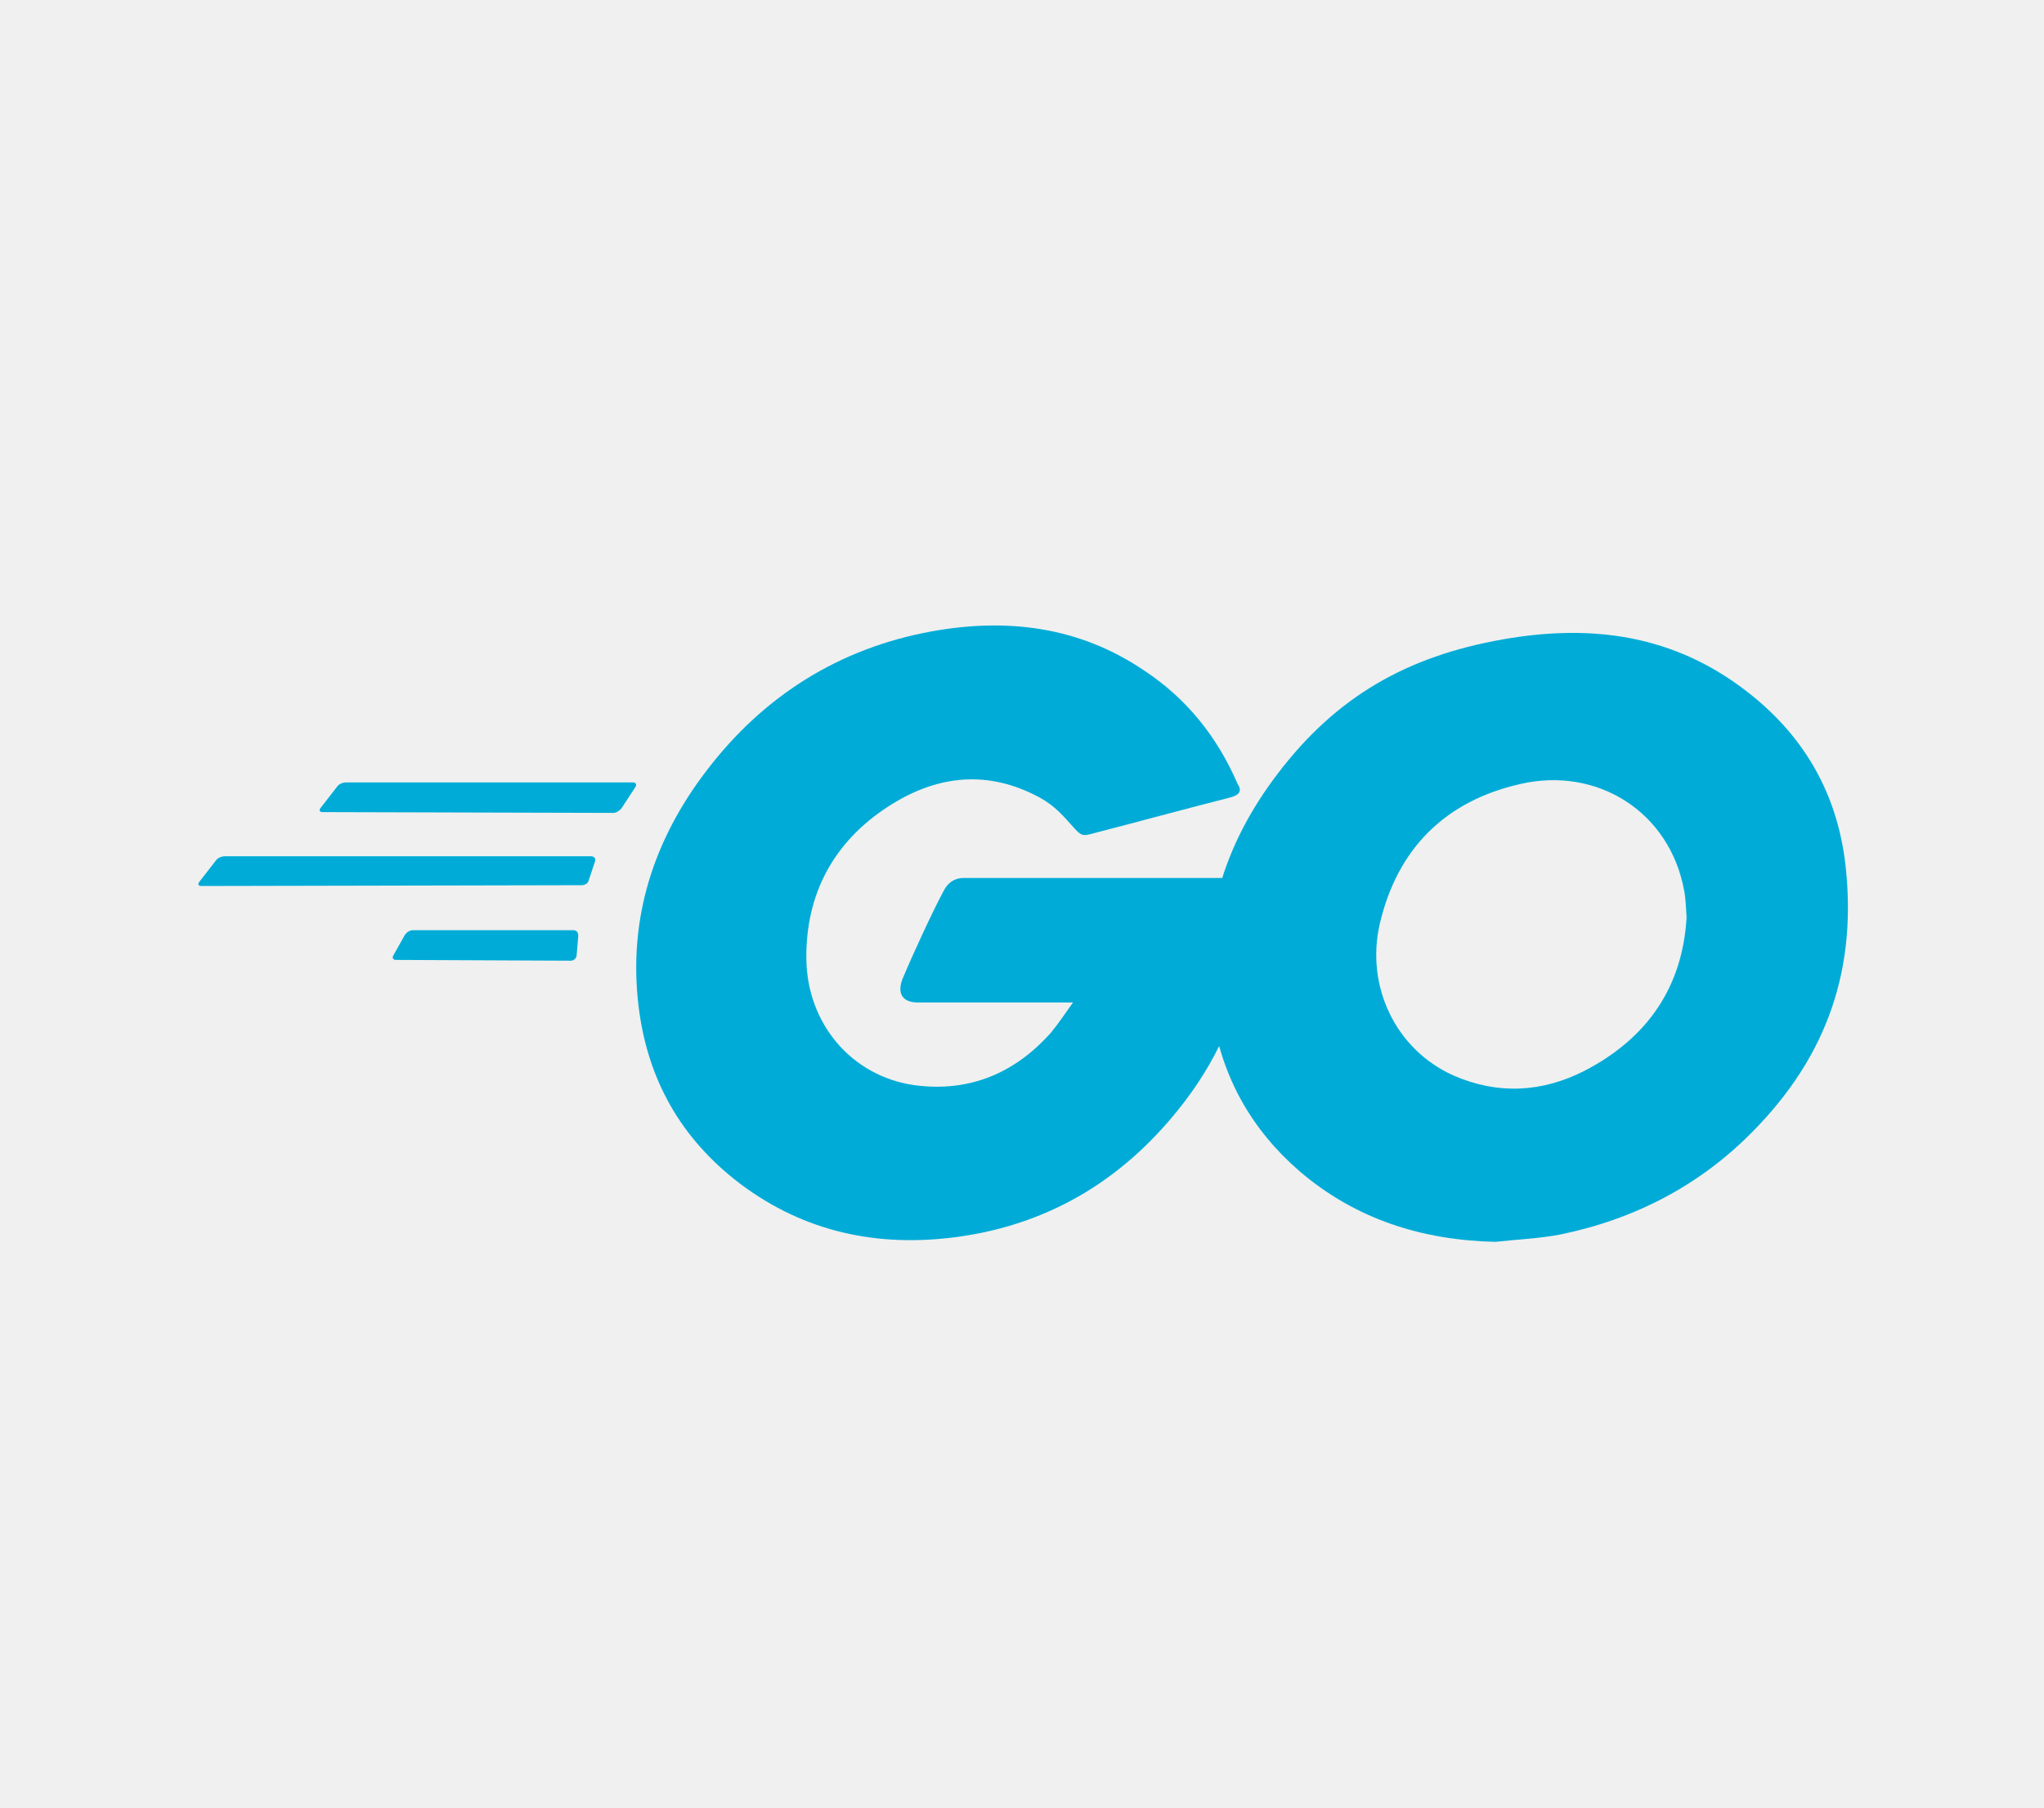
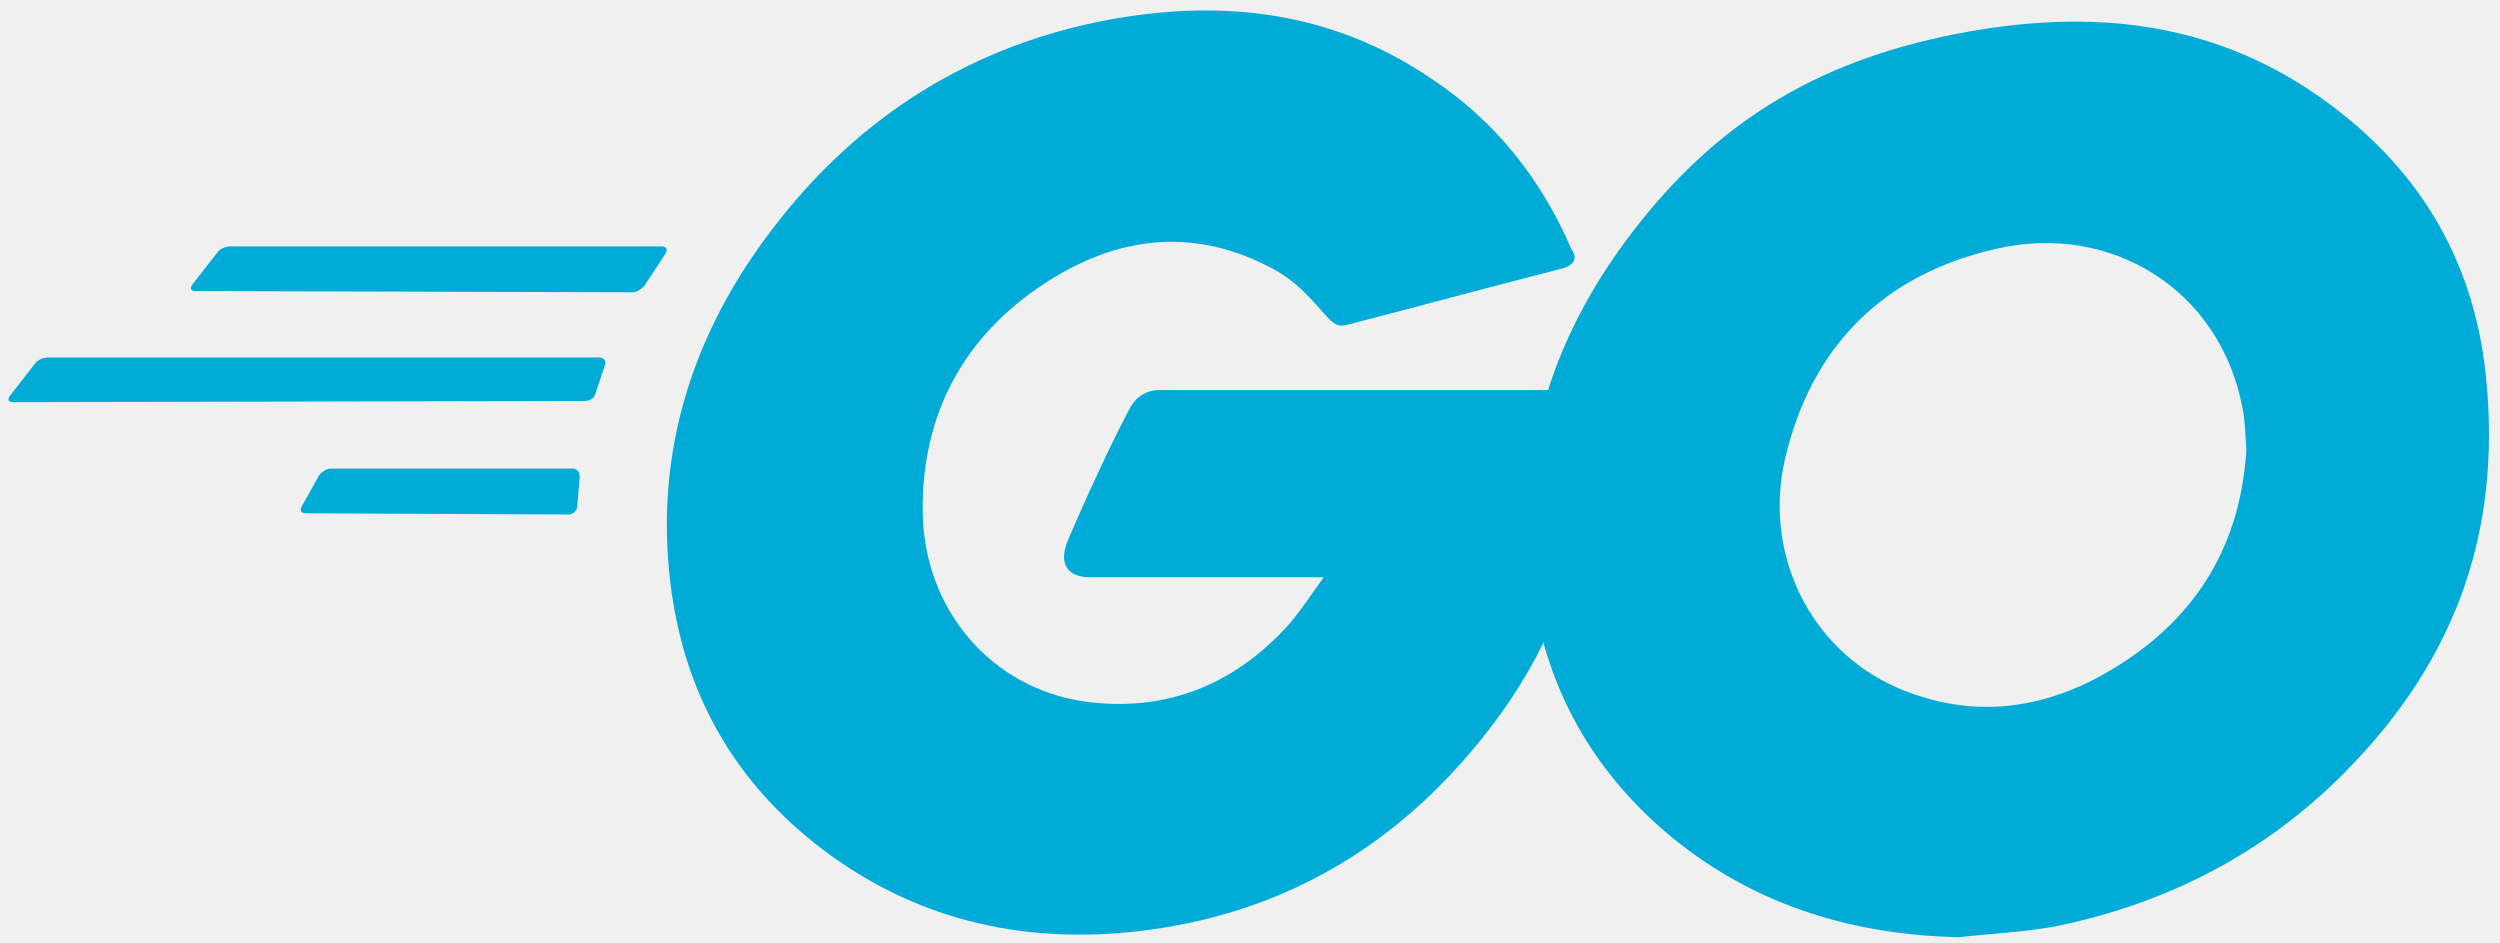
- <svg xmlns="http://www.w3.org/2000/svg" version="1.1" id="Layer_1" x="0px" y="0px" viewBox="0 0 254.5 225" style="enable-background:new 0 0 254.5 225;" xml:space="preserve">
-   <style type="text/css">
- 	.st0{fill:#2DBCAF;}
- 	.st1{fill:#5DC9E1;}
- 	.st2{fill:#FDDD00;}
- 	.st3{fill:#CE3262;}
- 	.st4{fill:#00ACD7;}
- 	.st5{fill:#FFFFFF;}
- </style>
-   <g>
-     <g>
-       <g>
-         <g>
-           <path class="st4" d="M40.2,101.1c-0.4,0-0.5-0.2-0.3-0.5l2.1-2.7c0.2-0.3,0.7-0.5,1.1-0.5l35.7,0c0.4,0,0.5,0.3,0.3,0.6      l-1.7,2.6c-0.2,0.3-0.7,0.6-1,0.6L40.2,101.1z" />
-         </g>
-       </g>
-     </g>
-     <g>
-       <g>
-         <g>
-           <path class="st4" d="M25.1,110.3c-0.4,0-0.5-0.2-0.3-0.5l2.1-2.7c0.2-0.3,0.7-0.5,1.1-0.5l45.6,0c0.4,0,0.6,0.3,0.5,0.6      l-0.8,2.4c-0.1,0.4-0.5,0.6-0.9,0.6L25.1,110.3z" />
-         </g>
-       </g>
-     </g>
-     <g>
-       <g>
-         <g>
-           <path class="st4" d="M49.3,119.5c-0.4,0-0.5-0.3-0.3-0.6l1.4-2.5c0.2-0.3,0.6-0.6,1-0.6l20,0c0.4,0,0.6,0.3,0.6,0.7l-0.2,2.4      c0,0.4-0.4,0.7-0.7,0.7L49.3,119.5z" />
-         </g>
-       </g>
-     </g>
-     <g>
-       <g id="CXHf1q_3_">
-         <g>
-           <g>
-             <path class="st4" d="M153.1,99.3c-6.3,1.6-10.6,2.8-16.8,4.4c-1.5,0.4-1.6,0.5-2.9-1c-1.5-1.7-2.6-2.8-4.7-3.8       c-6.3-3.1-12.4-2.2-18.1,1.5c-6.8,4.4-10.3,10.9-10.2,19c0.1,8,5.6,14.6,13.5,15.7c6.8,0.9,12.5-1.5,17-6.6       c0.9-1.1,1.7-2.3,2.7-3.7c-3.6,0-8.1,0-19.3,0c-2.1,0-2.6-1.3-1.9-3c1.3-3.1,3.7-8.3,5.1-10.9c0.3-0.6,1-1.6,2.5-1.6       c5.1,0,23.9,0,36.4,0c-0.2,2.7-0.2,5.4-0.6,8.1c-1.1,7.2-3.8,13.8-8.2,19.6c-7.2,9.5-16.6,15.4-28.5,17       c-9.8,1.3-18.9-0.6-26.9-6.6c-7.4-5.6-11.6-13-12.7-22.2c-1.3-10.9,1.9-20.7,8.5-29.3c7.1-9.3,16.5-15.2,28-17.3       c9.4-1.7,18.4-0.6,26.5,4.9c5.3,3.5,9.1,8.3,11.6,14.1C154.7,98.5,154.3,99,153.1,99.3z" />
-           </g>
-           <g>
-             <path class="st4" d="M186.2,154.6c-9.1-0.2-17.4-2.8-24.4-8.8c-5.9-5.1-9.6-11.6-10.8-19.3c-1.8-11.3,1.3-21.3,8.1-30.2       c7.3-9.6,16.1-14.6,28-16.7c10.2-1.8,19.8-0.8,28.5,5.1c7.9,5.4,12.8,12.7,14.1,22.3c1.7,13.5-2.2,24.5-11.5,33.9       c-6.6,6.7-14.7,10.9-24,12.8C191.5,154.2,188.8,154.3,186.2,154.6z M210,114.2c-0.1-1.3-0.1-2.3-0.3-3.3       c-1.8-9.9-10.9-15.5-20.4-13.3c-9.3,2.1-15.3,8-17.5,17.4c-1.8,7.8,2,15.7,9.2,18.9c5.5,2.4,11,2.1,16.3-0.6       C205.2,129.2,209.5,122.8,210,114.2z" />
-           </g>
-         </g>
-       </g>
+ <svg xmlns="http://www.w3.org/2000/svg" height="78" viewBox="0 0 207 78" width="207">
+   <g fill="#00ACD7" fill-rule="evenodd">
+     <path d="m16.2 24.1c-.4 0-.5-.2-.3-.5l2.1-2.7c.2-.3.7-.5 1.1-.5h35.7c.4 0 .5.3.3.6l-1.7 2.6c-.2.3-.7.6-1 .6z" />
+     <path d="m1.1 33.3c-.4 0-.5-.2-.3-.5l2.1-2.7c.2-.3.7-.5 1.1-.5h45.6c.4 0 .6.3.5.6l-.8 2.4c-.1.4-.5.6-.9.6z" />
+     <path d="m25.3 42.5c-.4 0-.5-.3-.3-.6l1.4-2.5c.2-.3.6-.6 1-.6h20c.4 0 .6.3.6.7l-.2 2.4c0 .4-.4.7-.7.7z" />
+     <g transform="translate(55)">
+       <path d="m74.1 22.3c-6.3 1.6-10.6 2.8-16.8 4.4-1.5.4-1.6.5-2.9-1-1.5-1.7-2.6-2.8-4.7-3.8-6.3-3.1-12.4-2.2-18.1 1.5-6.8 4.4-10.3 10.9-10.2 19 .1 8 5.6 14.6 13.5 15.7 6.8.9 12.5-1.5 17-6.6.9-1.1 1.7-2.3 2.7-3.7-3.6 0-8.1 0-19.3 0-2.1 0-2.6-1.3-1.9-3 1.3-3.1 3.7-8.3 5.1-10.9.3-.6 1-1.6 2.5-1.6h36.4c-.2 2.7-.2 5.4-.6 8.1-1.1 7.2-3.8 13.8-8.2 19.6-7.2 9.5-16.6 15.4-28.5 17-9.8 1.3-18.9-.6-26.9-6.6-7.4-5.6-11.6-13-12.7-22.2-1.3-10.9 1.9-20.7 8.5-29.3 7.1-9.3 16.5-15.2 28-17.3 9.4-1.7 18.4-.6 26.5 4.9 5.3 3.5 9.1 8.3 11.6 14.1.6.9.2 1.4-1 1.7z" />
+       <path d="m107.2 77.6c-9.1-.2-17.4-2.8-24.4-8.8-5.9-5.1-9.6-11.6-10.8-19.3-1.8-11.3 1.3-21.3 8.1-30.2 7.3-9.6 16.1-14.6 28-16.7 10.2-1.8 19.8-.8 28.5 5.1 7.9 5.4 12.8 12.7 14.1 22.3 1.7 13.5-2.2 24.5-11.5 33.9-6.6 6.7-14.7 10.9-24 12.8-2.7.5-5.4.6-8 .9zm23.8-40.4c-.1-1.3-.1-2.3-.3-3.3-1.8-9.9-10.9-15.5-20.4-13.3-9.3 2.1-15.3 8-17.5 17.4-1.8 7.8 2 15.7 9.2 18.9 5.5 2.4 11 2.1 16.3-.6 7.9-4.1 12.2-10.5 12.7-19.1z" fill-rule="nonzero" />
    </g>
  </g>
</svg>
